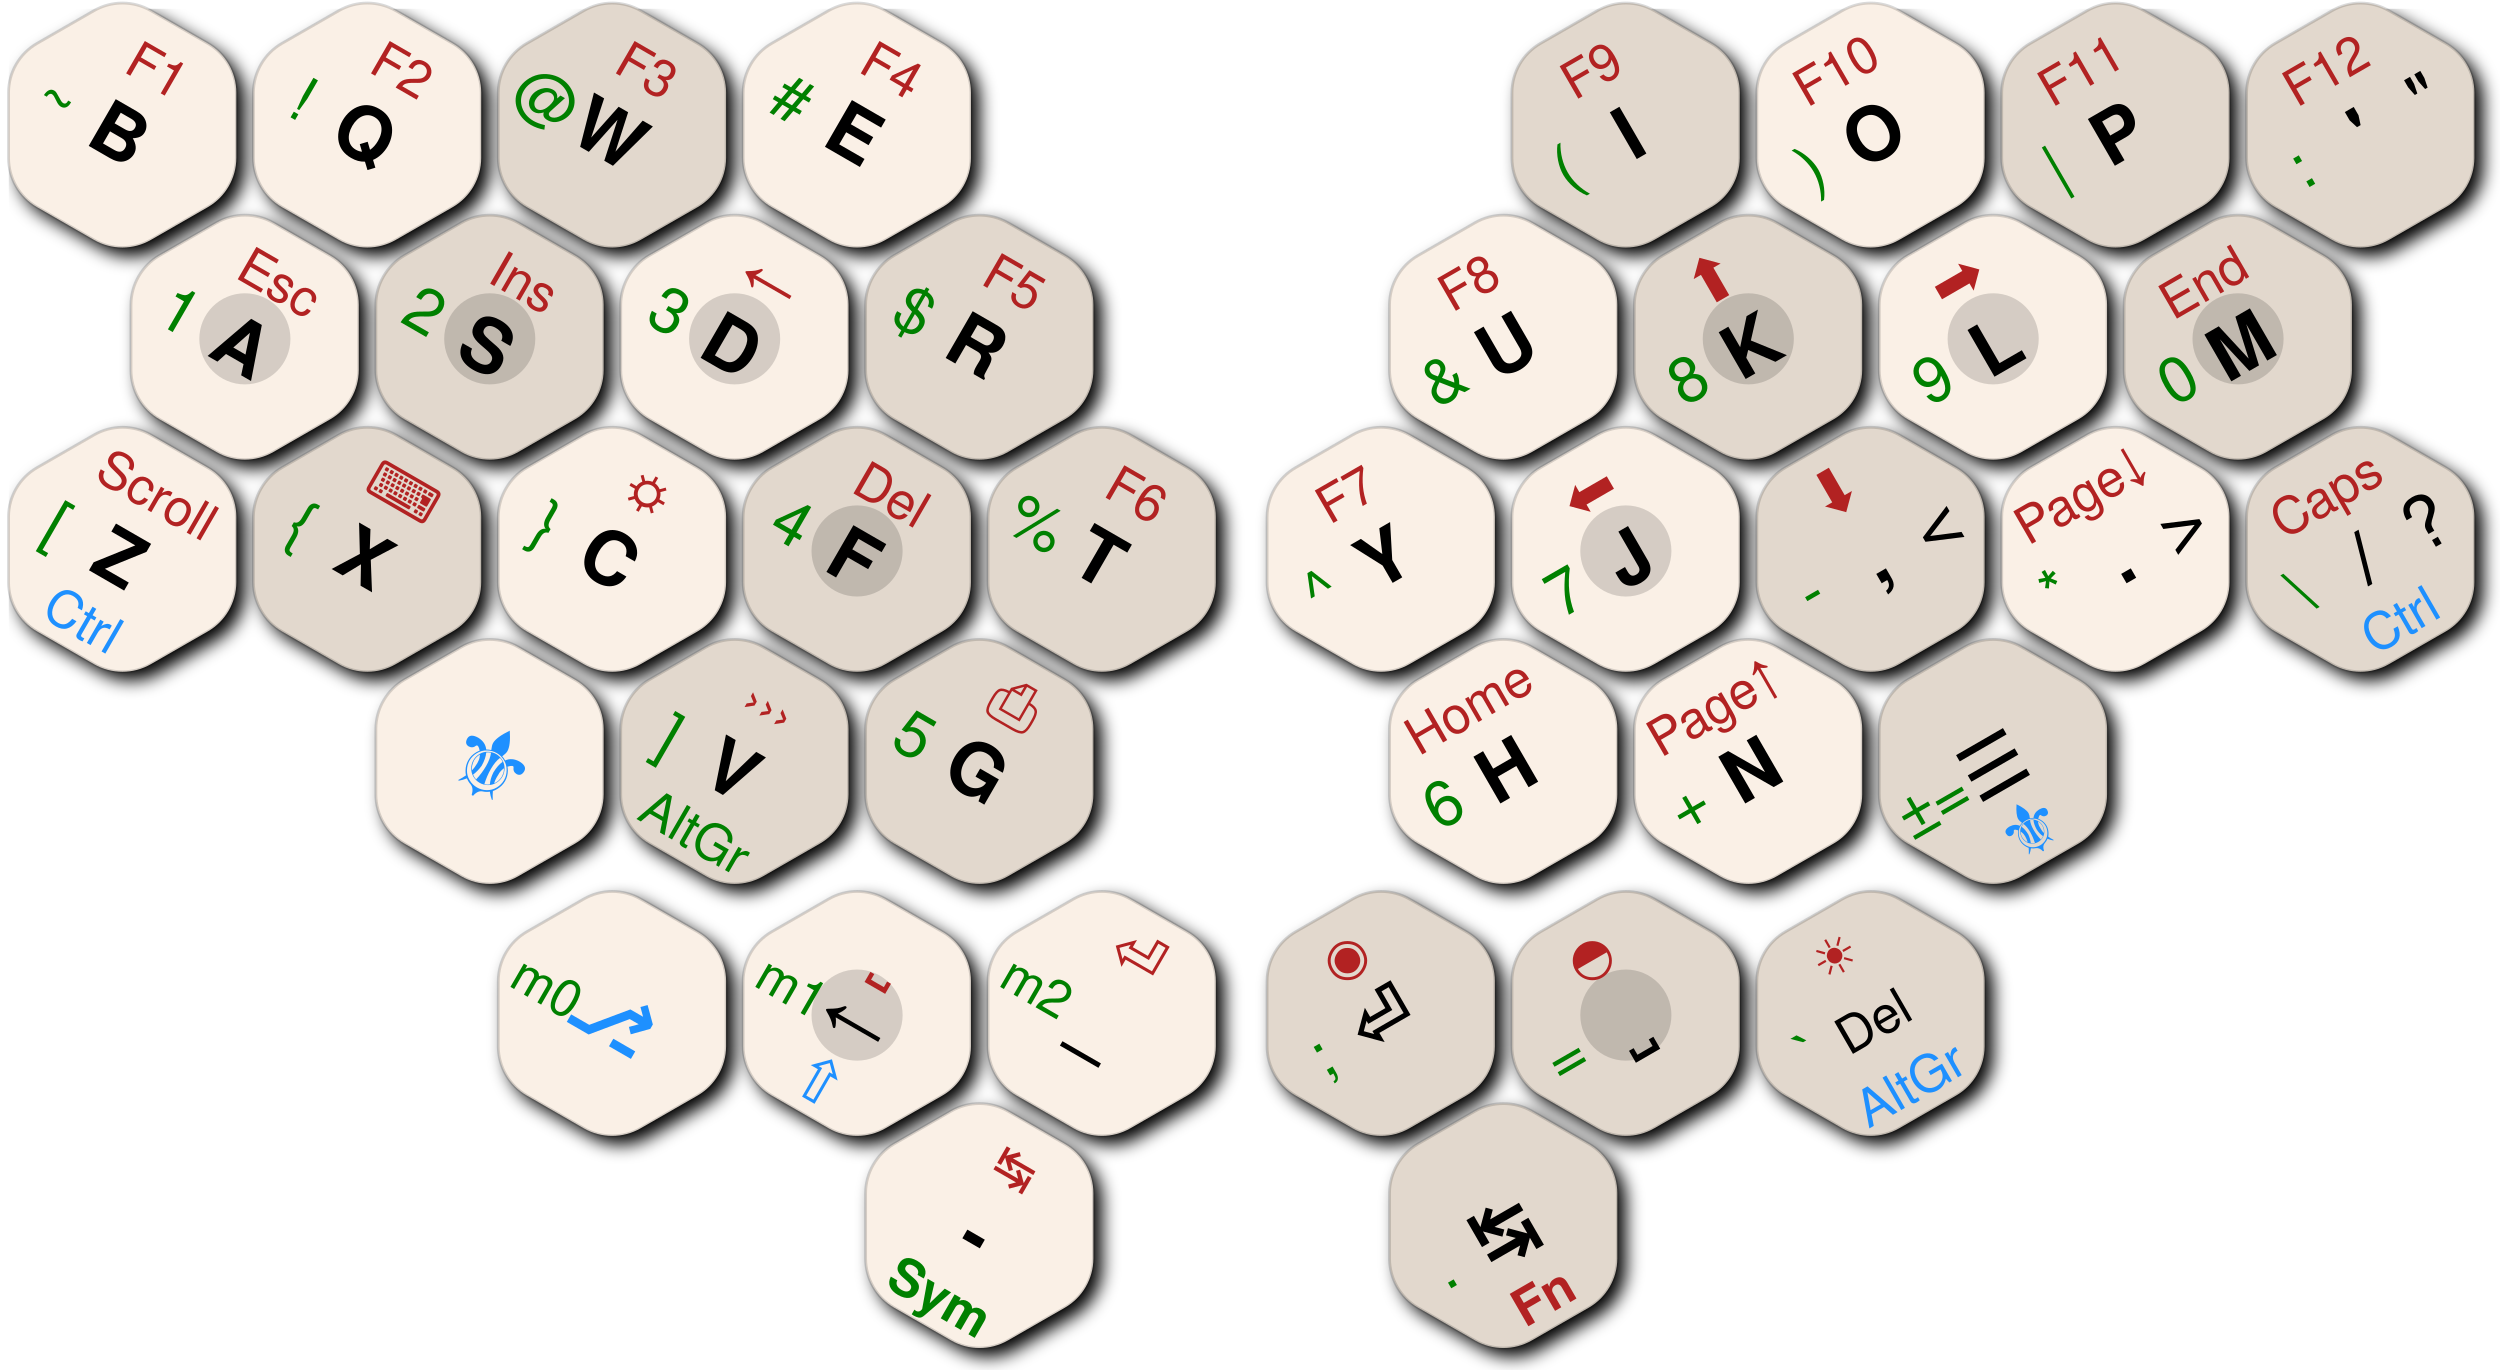
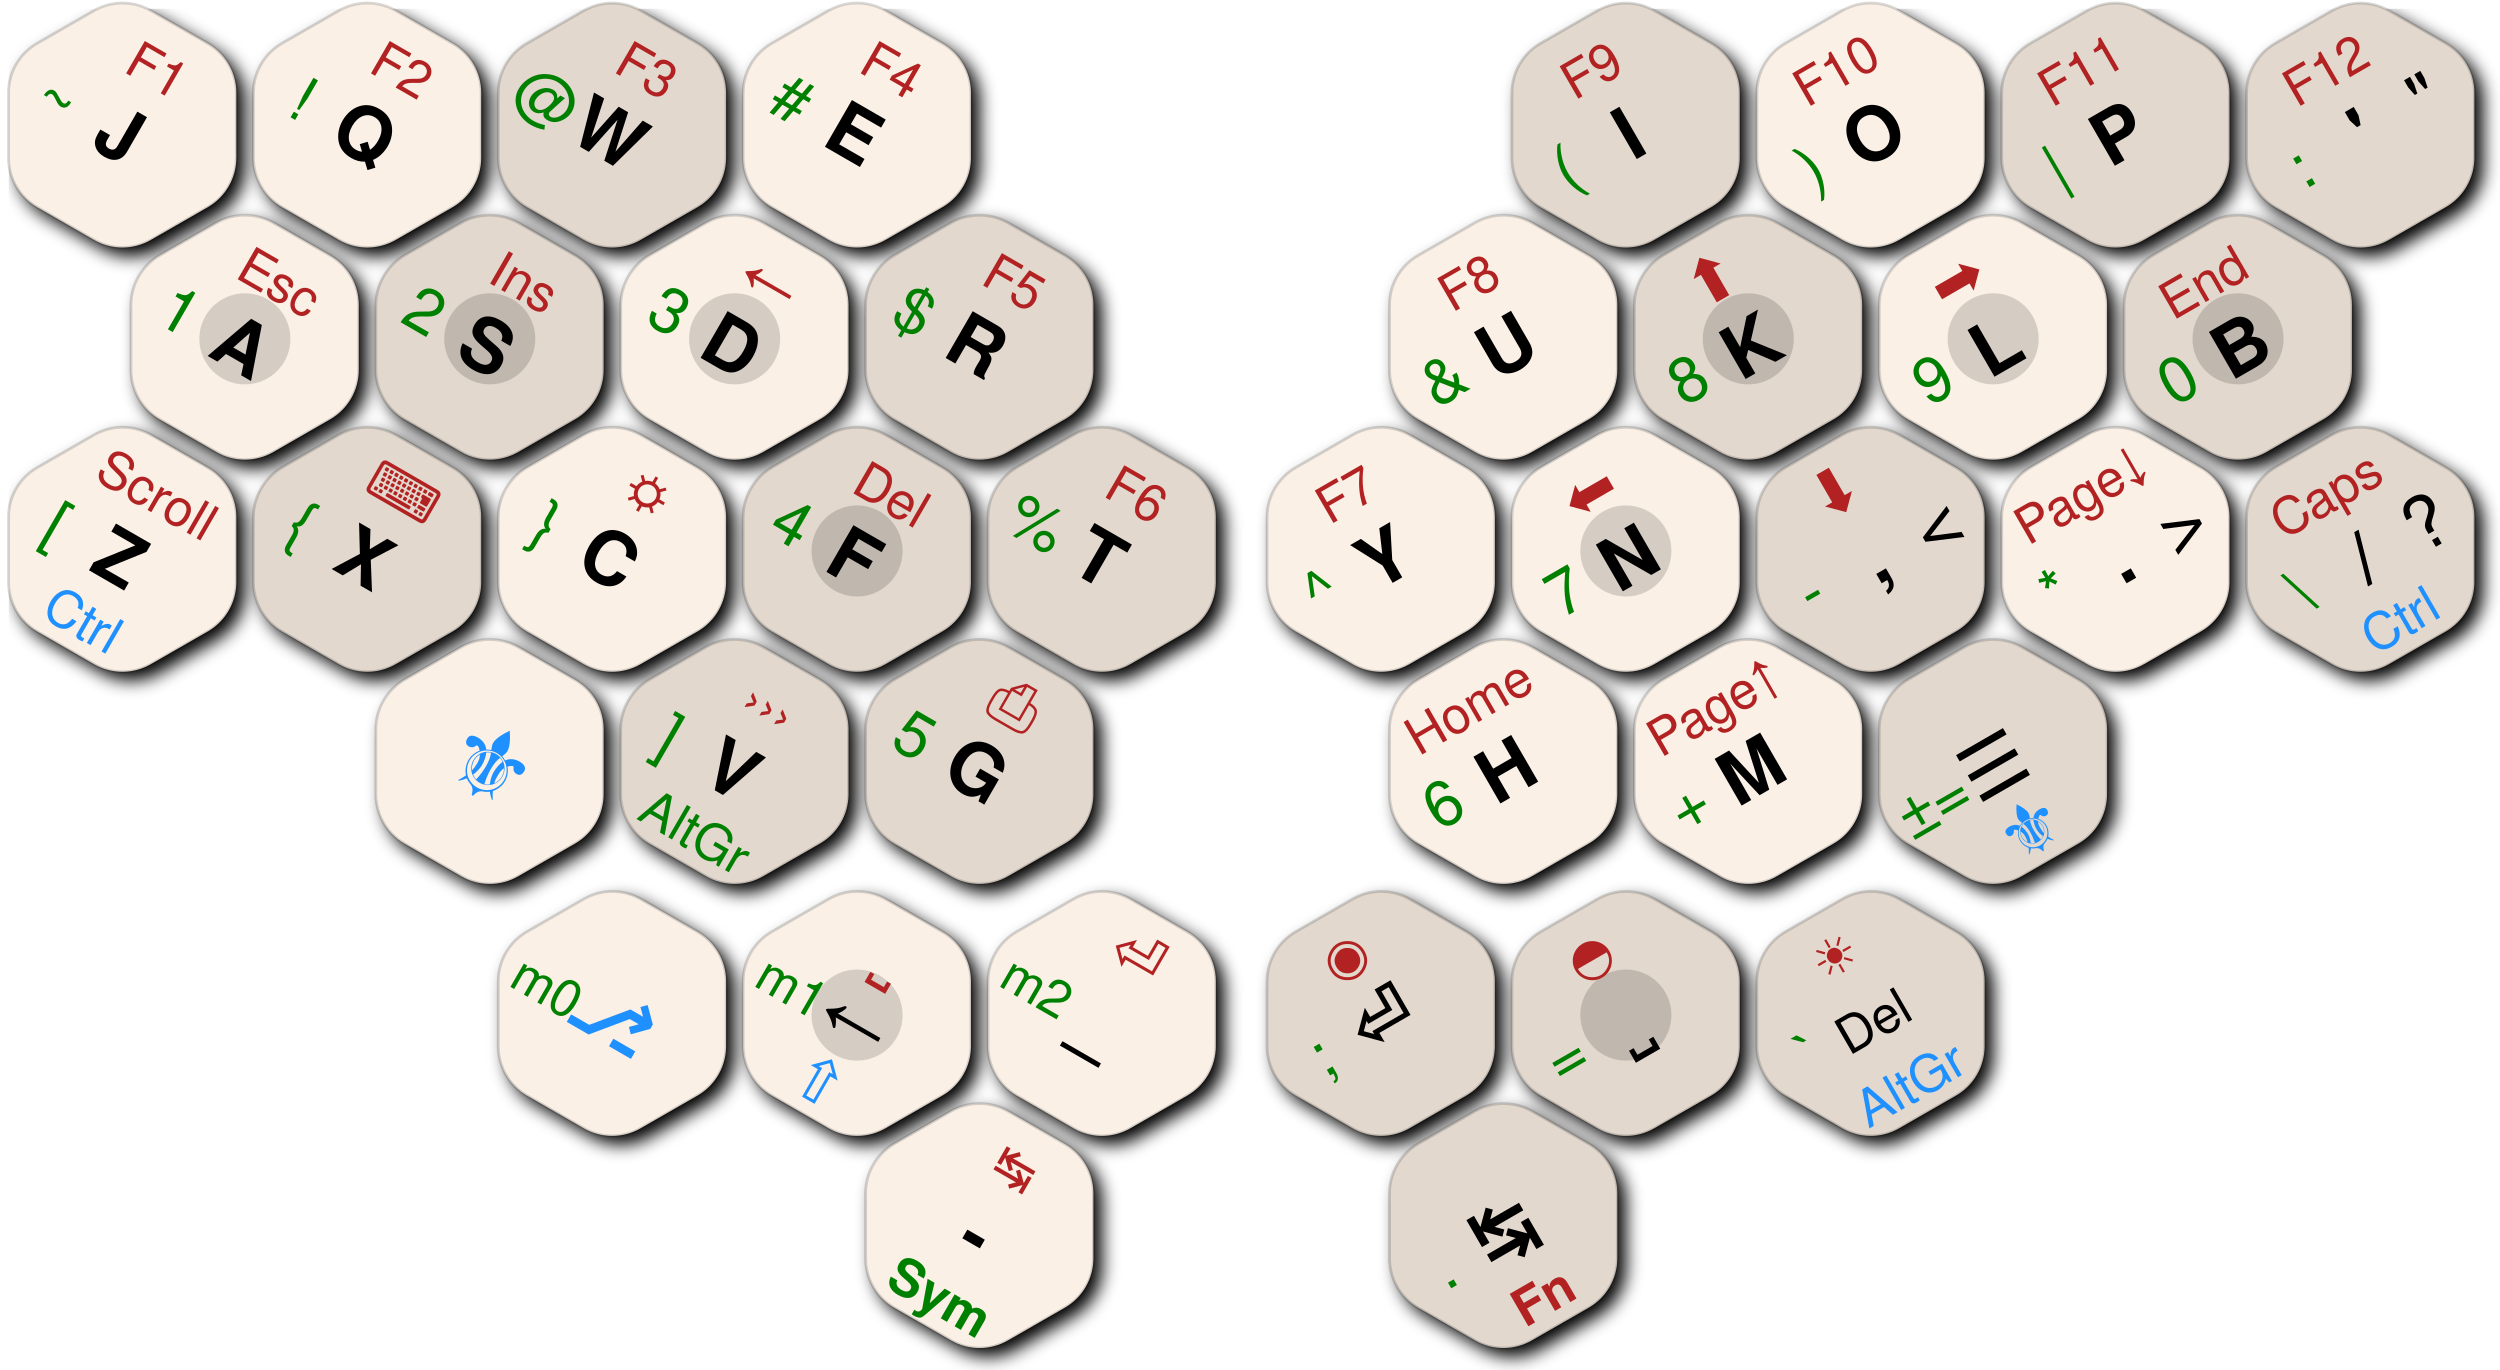
<svg xmlns="http://www.w3.org/2000/svg" xmlns:xlink="http://www.w3.org/1999/xlink" version="1.1" width="878" height="481" viewBox="78 0 878 481">
  <defs>
    <path id="hex" d="M0 22.5 a20 20 0 0 1 10 -17.25            l20 -11.5 a20 20 0 0 1 20 0            l20 11.5 a20 20 0 0 1 10 17.25            v23 a20 20 0 0 1 -10 17.25            l-20 11.5 a20 20 0 0 1 -20 0            l-20 -11.5 a20 20 0 0 1 -10 -17.25 Z" stroke-width="1" stroke="black" stroke-opacity="0.15" />
    <rect id="square" width="70" height="70" rx="20" ry="20" stroke-width="3" stroke="black" />
    <circle id="home" cx="40" cy="34.5" r="16" fill="black" fill-opacity="0.15" />
    <g id="col2">
      <use xlink:href="#hex" />
      <use xlink:href="#hex" x="43" y="74.5" />
    </g>
    <g id="col3">
      <use xlink:href="#col2" />
      <use xlink:href="#hex" x="86" y="149" />
    </g>
    <g id="colh">
      <use xlink:href="#col3" />
      <use xlink:href="#home" x="43" y="74.5" />
    </g>
    <g id="halfboard" fill="linen">
      <use xlink:href="#col2" x="0" y="149" fill="#e2d8cd" />
      <use xlink:href="#colh" x="43" y="74.5" fill="#e2d8cd" />
      <use xlink:href="#colh" x="86" y="0" />
      <use xlink:href="#hex" x="215" y="223.5" />
      <use xlink:href="#colh" x="172" y="0" fill="#e2d8cd" />
      <use xlink:href="#colh" x="258" y="0" />
      <use xlink:href="#hex" x="344" y="0" />
      <use xlink:href="#hex" x="0" y="312" />
      <use xlink:href="#hex" x="86" y="312" />
      <use xlink:href="#hex" x="172" y="312" />
      <use xlink:href="#hex" x="43" y="386.5" />
      <use xlink:href="#home" x="86" y="312" />
    </g>
    <g id="halfboard-inv" fill="#e2d8cd">
      <use xlink:href="#col2" x="0" y="149" fill="linen" />
      <use xlink:href="#colh" x="43" y="74.5" fill="linen" />
      <use xlink:href="#colh" x="86" y="0" />
      <use xlink:href="#hex" x="215" y="223.5" />
      <use xlink:href="#colh" x="172" y="0" fill="linen" />
      <use xlink:href="#colh" x="258" y="0" />
      <use xlink:href="#hex" x="344" y="0" />
      <use xlink:href="#hex" x="0" y="312" />
      <use xlink:href="#hex" x="86" y="312" />
      <use xlink:href="#hex" x="172" y="312" />
      <use xlink:href="#hex" x="43" y="386.5" />
      <use xlink:href="#home" x="86" y="312" />
    </g>
    <filter id="shadow">
      <feGaussianBlur in="SourceAlpha" stdDeviation="3" />
      <feOffset dx="3" dy="3" />
    </filter>
  </defs>
  <g transform="translate(514,10)" filter="url(#shadow)">
    <use xlink:href="#halfboard-inv" x="9" />
    <use xlink:href="#halfboard" x="9" transform="scale(-1,1)" />
  </g>
  <g transform="translate(514,10)" font-family="Helvetica, sans-serif" font-size="22">
    <use xlink:href="#halfboard-inv" x="9" />
    <use xlink:href="#halfboard" x="9" transform="scale(-1,1)" />
    <g transform="translate(-50,37)" id="left-alpha" font-size="26" font-weight="bold">
-       <text transform="translate(-344,0)     rotate(30)">B</text>
+       <text transform="translate(-344,0)     rotate(30)">J</text>
      <text transform="translate(-258,0)     rotate(30)">Q</text>
      <text transform="translate(-172,0)     rotate(30)">W</text>
      <text transform="translate(-86,0)      rotate(30)">E</text>
      <text transform="translate(-43,74.5)   rotate(30)">R</text>
      <text transform="translate(0,149)      rotate(30)">T</text>
      <text transform="translate(-301,74.5)  rotate(30)">A</text>
      <text transform="translate(-215,74.5)  rotate(30)">S</text>
      <text transform="translate(-129,74.5)  rotate(30)">D</text>
      <text transform="translate(-86,149)    rotate(30)">F</text>
      <text transform="translate(-43,223.5)  rotate(30)">G</text>
      <text transform="translate(-344,149)   rotate(30)">Z</text>
      <text transform="translate(-258,149)   rotate(30)">X</text>
      <text transform="translate(-172,149)   rotate(30)">C</text>
      <text transform="translate(-129,223.5) rotate(30)">V</text>
      <text transform="translate(-215,223.5) rotate(30)" style="fill:dodgerblue" font-size="36">⚜</text>
      <text transform="translate(-172,312)   rotate(30)" style="fill:dodgerblue">⎇</text>
      <text transform="translate(-86,312)    rotate(30)">←</text>
      <text transform="translate(-0,312)     rotate(30)">_</text>
      <text transform="translate(-43,386.5)  rotate(30)">-</text>
    </g>
    <g transform="translate(50,37)" id="right-alpha" font-size="26" font-weight="bold">
      <text transform="translate(0,149)     rotate(-30)">Y</text>
      <text transform="translate(43,74.5)   rotate(-30)">U</text>
      <text transform="translate(86,0)      rotate(-30)">I</text>
      <text transform="translate(172,0)     rotate(-30)">O</text>
      <text transform="translate(258,0)     rotate(-30)">P</text>
      <text transform="translate(344,0)     rotate(-30)">'</text>
      <text transform="translate(43,223.5)  rotate(-30)">H</text>
-       <text transform="translate(86,149)    rotate(-30)">J</text>
+       <text transform="translate(86,149)    rotate(-30)">N</text>
      <text transform="translate(129,74.5)  rotate(-30)">K</text>
      <text transform="translate(215,74.5)  rotate(-30)">L</text>
-       <text transform="translate(301,74.5)  rotate(-30)">M</text>
-       <text transform="translate(129,223.5) rotate(-30)">N</text>
+       <text transform="translate(301,74.5)  rotate(-30)">B</text>
+       <text transform="translate(129,223.5) rotate(-30)">M</text>
      <text transform="translate(172,149)   rotate(-30)">,</text>
      <text transform="translate(258,149)   rotate(-30)">.</text>
      <text transform="translate(344,149)   rotate(-30)">/</text>
      <text transform="translate(215,223.5) rotate(-30)">☰</text>
      <text transform="translate(0,312)     rotate(-30)">⏎</text>
      <text transform="translate(86,312)    rotate(-30)" font-weight="normal">⎵</text>
      <text transform="translate(172,312)   rotate(-30)" font-size="18" font-weight="normal">Del</text>
      <text transform="translate(43,386.5)  rotate(-30)">↹</text>
    </g>
    <g transform="translate(72,25)" id="right-alpha2" font-size="26">
      <text transform="translate(344,0)     rotate(-30)">"</text>
      <text transform="translate(172,149)   rotate(-30)">&lt;</text>
      <text transform="translate(258,149)   rotate(-30)">&gt;</text>
      <text transform="translate(344,149)   rotate(-30)">?</text>
    </g>
    <g transform="translate(-63,59)" id="left-mods" style="fill:dodgerblue">
      <text transform="translate(-344,149)   rotate(30)" font-size="18">Ctrl</text>
      <text transform="translate(-129,223.5) rotate(30)" style="fill:green" font-size="18">AltGr</text>
      <text transform="translate(-86,312)    rotate(30)">⇧</text>
      <text transform="translate(-43,386.5)  rotate(30)" style="fill:green" font-size="18" font-weight="bold">Sym</text>
    </g>
    <g transform="translate(63,59)" id="right-mods" style="fill:dodgerblue">
      <text transform="translate(344,149)   rotate(-30)" font-size="18">Ctrl</text>
      <text transform="translate(215,223.5) rotate(-30)" font-size="26">⚜</text>
      <text transform="translate(172,312)   rotate(-30)" font-size="18">AltGr</text>
      <text transform="translate(43,386.5)  rotate(-30)" style="fill:firebrick" font-size="18" font-weight="bold">Fn</text>
    </g>
    <g transform="translate(-72,25)" style="fill:green" id="left-sym">
      <text transform="translate(-344,0)     rotate(30)">~</text>
      <text transform="translate(-258,0)     rotate(30)">!</text>
      <text transform="translate(-172,0)     rotate(30)">@</text>
      <text transform="translate(-86,0)      rotate(30)">#</text>
      <text transform="translate(-43,74.5)   rotate(30)">$</text>
      <text transform="translate(0,149)      rotate(30)">%</text>
      <text transform="translate(-301,74.5)  rotate(30)">1</text>
      <text transform="translate(-215,74.5)  rotate(30)">2</text>
      <text transform="translate(-129,74.5)  rotate(30)">3</text>
      <text transform="translate(-86,149)    rotate(30)">4</text>
      <text transform="translate(-43,223.5)  rotate(30)">5</text>
      <text transform="translate(-344,149)   rotate(30)">[</text>
      <text transform="translate(-258,149)   rotate(30)">{</text>
      <text transform="translate(-172,149)   rotate(30)">}</text>
      <text transform="translate(-129,223.5) rotate(30)">]</text>
      <g font-size="18">
        <text transform="translate(-172,312)   rotate(30)">m0</text>
        <text transform="translate(-86,312)    rotate(30)">m1</text>
        <text transform="translate(-0,312)     rotate(30)">m2</text>
      </g>
    </g>
    <g transform="translate(28,49)" style="fill:green" id="right-sym">
      <text transform="translate(0,149)     rotate(-30)">^</text>
      <text transform="translate(43,74.5)   rotate(-30)">&amp;</text>
      <text transform="translate(86,0)      rotate(-30)">(</text>
      <text transform="translate(172,0)     rotate(-30)">)</text>
      <text transform="translate(258,0)     rotate(-30)">|</text>
      <text transform="translate(344,0)     rotate(-30)">:</text>
      <text transform="translate(43,223.5)  rotate(-30)">6</text>
      <text transform="translate(86,149)    rotate(-30)">7</text>
      <text transform="translate(129,74.5)  rotate(-30)">8</text>
      <text transform="translate(215,74.5)  rotate(-30)">9</text>
      <text transform="translate(301,74.5)  rotate(-30)">0</text>
      <text transform="translate(129,223.5) rotate(-30)">+</text>
      <text transform="translate(172,149)   rotate(-30)">-</text>
      <text transform="translate(258,149)   rotate(-30)">*</text>
      <text transform="translate(344,149)   rotate(-30)">\</text>
      <text transform="translate(215,223.5) rotate(-30)">±=</text>
      <text transform="translate(0,312)     rotate(-30)">;</text>
      <text transform="translate(86,312)    rotate(-30)">=</text>
      <text transform="translate(172,312)   rotate(-30)">`</text>
      <text transform="translate(43,386.5)  rotate(-30)">.</text>
    </g>
    <g transform="translate(-37,15)" style="fill:firebrick" id="left-fn" font-size="18">
      <text transform="translate(-344,0)     rotate(30)">F1</text>
      <text transform="translate(-258,0)     rotate(30)">F2</text>
      <text transform="translate(-172,0)     rotate(30)">F3</text>
      <text transform="translate(-86,0)      rotate(30)">F4</text>
      <text transform="translate(-43,74.5)   rotate(30)">F5</text>
      <text transform="translate(0,149)      rotate(30)">F6</text>
      <text transform="translate(-301,74.5)  rotate(30)">Esc</text>
      <text transform="translate(-215,74.5)  rotate(30)">Ins</text>
      <text transform="translate(-129,74.5)  rotate(30)" font-size="22">←</text>
      <text transform="translate(-86,149)    rotate(30)">Del</text>
      <text transform="translate(-43,223.5)  rotate(30)" font-size="22">⎙</text>
      <text transform="translate(-344,149)   rotate(30)">Scroll</text>
      <text transform="translate(-258,149)   rotate(30)">⌨</text>
      <text transform="translate(-172,149)   rotate(30)">☼</text>
      <text transform="translate(-129,223.5) rotate(30)">›››</text>
      <g font-size="22">
        <text transform="translate(-86,312)    rotate(30)">⎵</text>
        <text transform="translate(-0,312)     rotate(30)">⏎</text>
      </g>
      <text transform="translate(-43,386.5)  rotate(30)">↹</text>
    </g>
    <g transform="translate(37,15)" style="fill:firebrick" id="right-fn" font-size="18">
      <text transform="translate(0,149)     rotate(-30)">F7</text>
      <text transform="translate(43,74.5)   rotate(-30)">F8</text>
      <text transform="translate(86,0)      rotate(-30)">F9</text>
      <text transform="translate(172,0)     rotate(-30)">F10</text>
      <text transform="translate(258,0)     rotate(-30)">F11</text>
      <text transform="translate(344,0)     rotate(-30)">F12</text>
      <text transform="translate(43,223.5)  rotate(-30)">Home</text>
      <g font-size="22">
        <text transform="translate(86,149)    rotate(-30)">⬅</text>
        <text transform="translate(129,74.5)  rotate(-30)">⬆</text>
        <text transform="translate(215,74.5)  rotate(-30)">➡</text>
      </g>
      <text transform="translate(301,74.5)  rotate(-30)">End</text>
      <text transform="translate(129,223.5) rotate(-30)">Page↑</text>
      <text transform="translate(172,149)   rotate(-30)" font-size="22">⬇</text>
      <text transform="translate(258,149)   rotate(-30)">Page↓</text>
      <text transform="translate(344,149)   rotate(-30)">Caps</text>
      <text transform="translate(0,312)     rotate(-30)">◉</text>
      <text transform="translate(86,312)    rotate(-30)">◓</text>
      <text transform="translate(172,312)   rotate(-30)">☀</text>
    </g>
  </g>
  <style>
    
      text{
        text-anchor: middle;
	dominant-baseline: middle;
      }
    
</style>
</svg>
